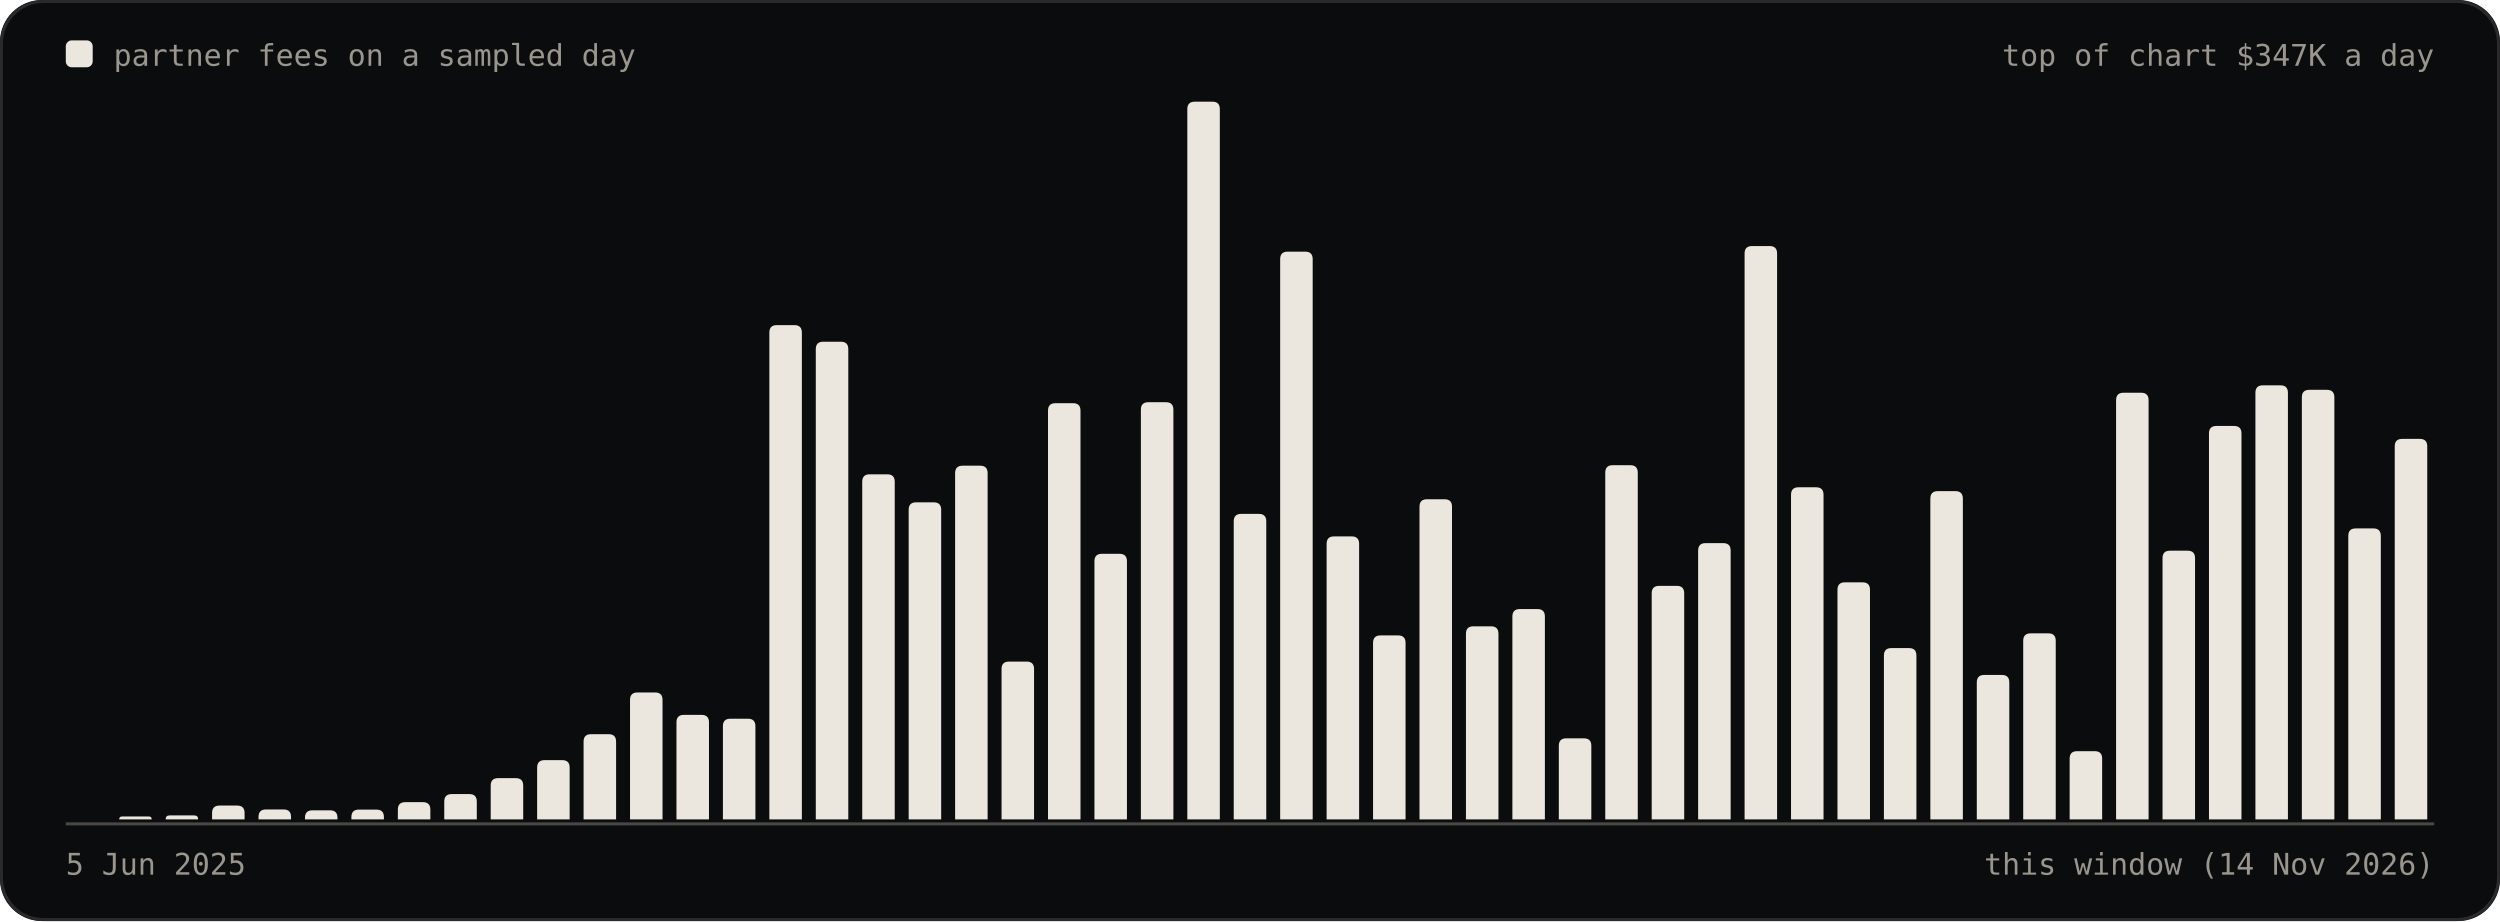
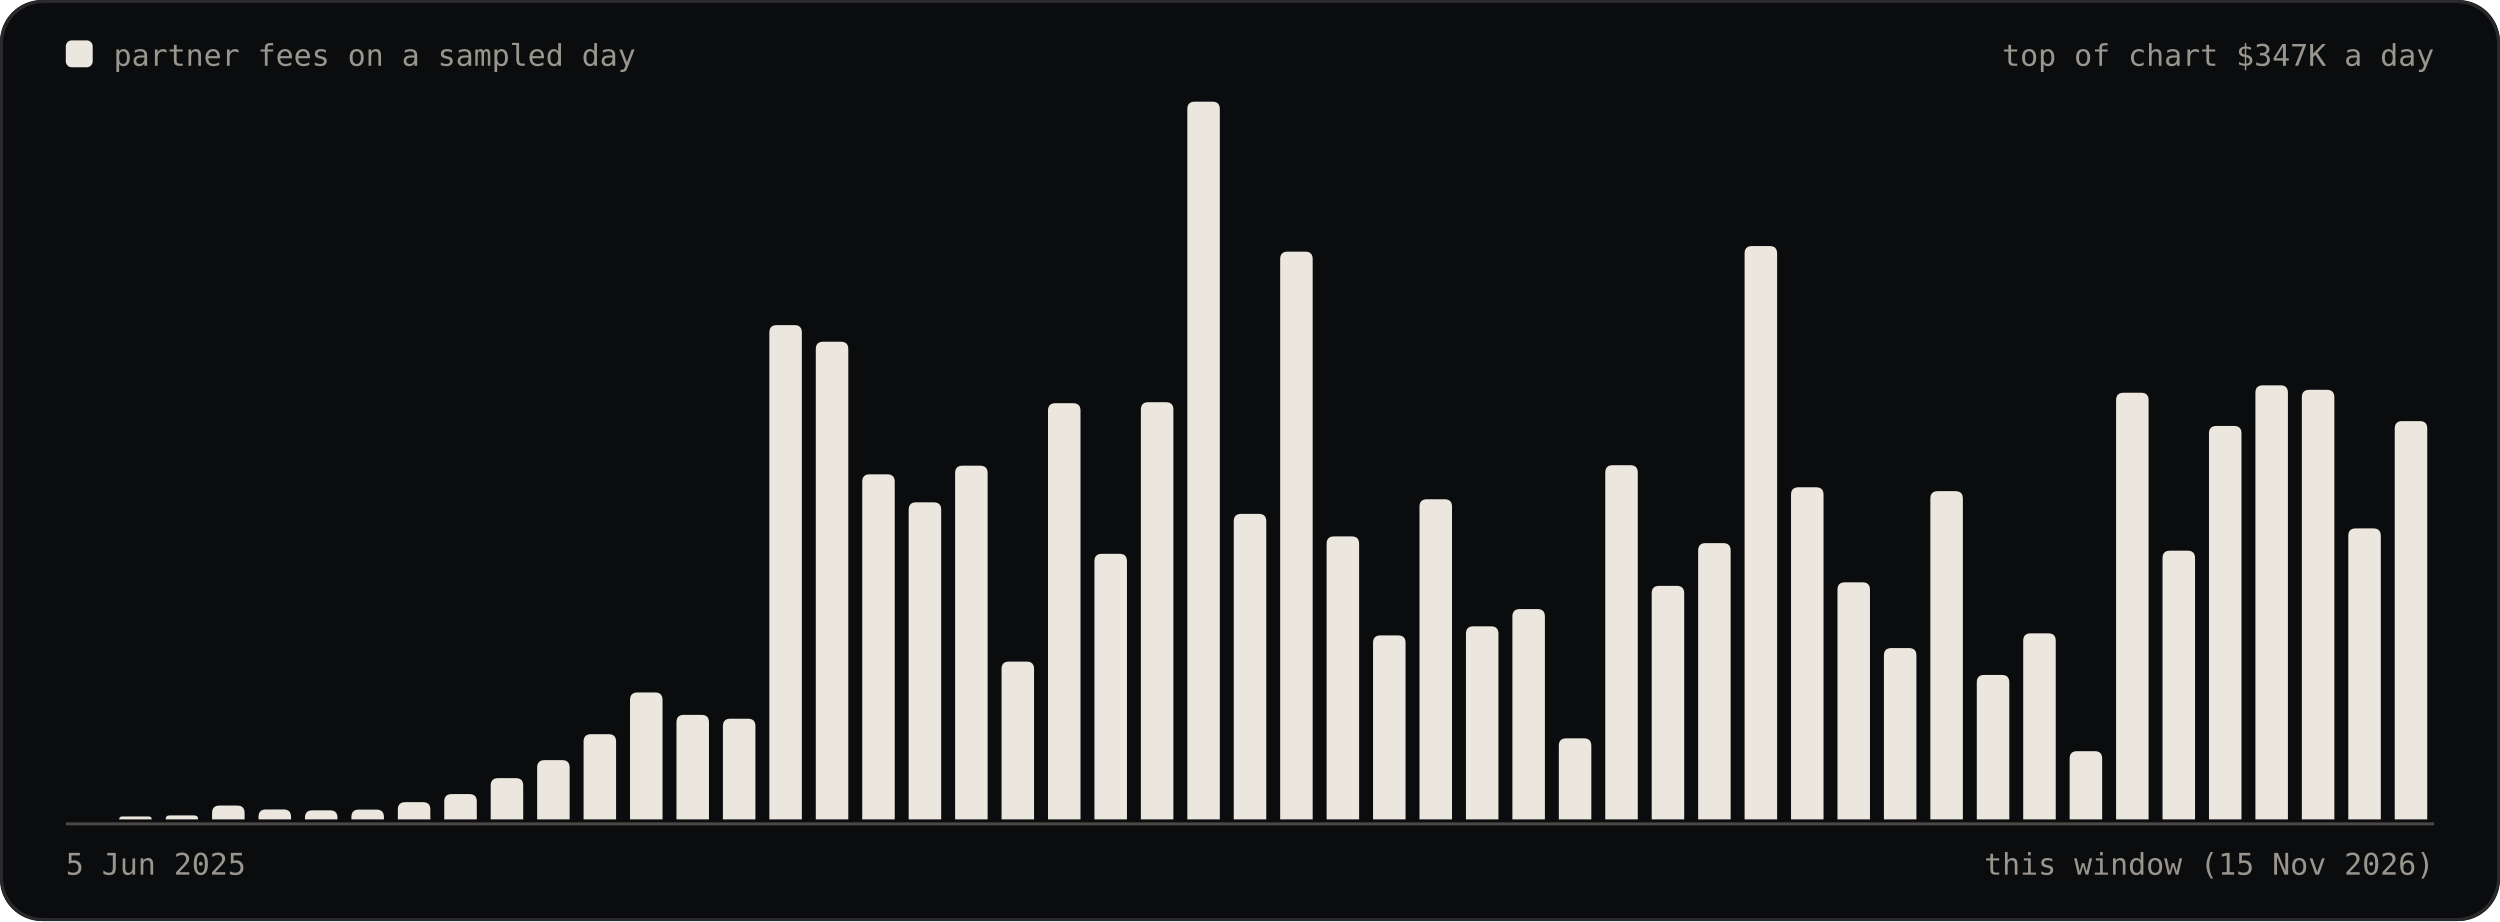
<svg xmlns="http://www.w3.org/2000/svg" viewBox="0 0 836 308" width="836" height="308" font-family="'JetBrains Mono', ui-monospace, SFMono-Regular, Menlo, Consolas, monospace" font-size="9">
  <rect width="836" height="308" rx="14" fill="#0b0c0e" />
  <rect x="0.5" y="0.5" width="835" height="307" rx="14" fill="none" stroke="#2a2a2c" />
  <rect x="22.0" y="13.5" width="9" height="9" rx="2" fill="#ece7de" />
  <text x="38.0" y="22.0" fill="#9a968e" font-size="10" text-anchor="start">partner fees on a sampled day</text>
  <text x="814.0" y="22.0" fill="#9a968e" font-size="10" text-anchor="end">top of chart $347K a day</text>
  <path d="M39.86 274.00 V274.00 Q39.86 273.03 40.83 273.03 H49.76 Q50.73 273.03 50.73 274.00 V274.00 Z" fill="#ece7de" />
  <path d="M55.39 274.00 V274.00 Q55.39 272.68 56.70 272.68 H64.94 Q66.26 272.68 66.26 274.00 V274.00 Z" fill="#ece7de" />
  <path d="M70.92 274.00 V271.88 Q70.92 269.38 73.42 269.38 H79.29 Q81.79 269.38 81.79 271.88 V274.00 Z" fill="#ece7de" />
  <path d="M86.45 274.00 V273.18 Q86.45 270.68 88.95 270.68 H94.82 Q97.32 270.68 97.32 273.18 V274.00 Z" fill="#ece7de" />
  <path d="M101.98 274.00 V273.47 Q101.98 270.97 104.48 270.97 H110.35 Q112.85 270.97 112.85 273.47 V274.00 Z" fill="#ece7de" />
  <path d="M117.51 274.00 V273.23 Q117.51 270.73 120.01 270.73 H125.88 Q128.38 270.73 128.38 273.23 V274.00 Z" fill="#ece7de" />
  <path d="M133.04 274.00 V270.74 Q133.04 268.24 135.54 268.24 H141.41 Q143.91 268.24 143.91 270.74 V274.00 Z" fill="#ece7de" />
  <path d="M148.56 274.00 V268.04 Q148.56 265.54 151.06 265.54 H156.94 Q159.44 265.54 159.44 268.04 V274.00 Z" fill="#ece7de" />
  <path d="M164.09 274.00 V262.71 Q164.09 260.21 166.59 260.21 H172.46 Q174.96 260.21 174.96 262.71 V274.00 Z" fill="#ece7de" />
  <path d="M179.62 274.00 V256.69 Q179.62 254.19 182.12 254.19 H187.99 Q190.49 254.19 190.49 256.69 V274.00 Z" fill="#ece7de" />
  <path d="M195.15 274.00 V248.01 Q195.15 245.51 197.65 245.51 H203.52 Q206.02 245.51 206.02 248.01 V274.00 Z" fill="#ece7de" />
  <path d="M210.68 274.00 V234.06 Q210.68 231.56 213.18 231.56 H219.05 Q221.55 231.56 221.55 234.06 V274.00 Z" fill="#ece7de" />
  <path d="M226.21 274.00 V241.55 Q226.21 239.05 228.71 239.05 H234.58 Q237.08 239.05 237.08 241.55 V274.00 Z" fill="#ece7de" />
  <path d="M241.74 274.00 V242.84 Q241.74 240.34 244.24 240.34 H250.11 Q252.61 240.34 252.61 242.84 V274.00 Z" fill="#ece7de" />
  <path d="M257.27 274.00 V111.22 Q257.27 108.72 259.77 108.72 H265.64 Q268.14 108.72 268.14 111.22 V274.00 Z" fill="#ece7de" />
  <path d="M272.80 274.00 V116.77 Q272.80 114.27 275.30 114.27 H281.17 Q283.67 114.27 283.67 116.77 V274.00 Z" fill="#ece7de" />
  <path d="M288.33 274.00 V161.11 Q288.33 158.61 290.83 158.61 H296.70 Q299.20 158.61 299.20 161.11 V274.00 Z" fill="#ece7de" />
  <path d="M303.86 274.00 V170.48 Q303.86 167.98 306.36 167.98 H312.23 Q314.73 167.98 314.73 170.48 V274.00 Z" fill="#ece7de" />
  <path d="M319.39 274.00 V158.23 Q319.39 155.73 321.89 155.73 H327.76 Q330.26 155.73 330.26 158.23 V274.00 Z" fill="#ece7de" />
  <path d="M334.92 274.00 V223.73 Q334.92 221.23 337.42 221.23 H343.29 Q345.79 221.23 345.79 223.73 V274.00 Z" fill="#ece7de" />
  <path d="M350.45 274.00 V137.33 Q350.45 134.83 352.95 134.83 H358.82 Q361.32 134.83 361.32 137.33 V274.00 Z" fill="#ece7de" />
  <path d="M365.98 274.00 V187.69 Q365.98 185.19 368.48 185.19 H374.35 Q376.85 185.19 376.85 187.69 V274.00 Z" fill="#ece7de" />
  <path d="M381.51 274.00 V137.00 Q381.51 134.50 384.01 134.50 H389.88 Q392.38 134.50 392.38 137.00 V274.00 Z" fill="#ece7de" />
  <path d="M397.04 274.00 V36.50 Q397.04 34.00 399.54 34.00 H405.41 Q407.91 34.00 407.91 36.50 V274.00 Z" fill="#ece7de" />
  <path d="M412.56 274.00 V174.34 Q412.56 171.84 415.06 171.84 H420.94 Q423.44 171.84 423.44 174.34 V274.00 Z" fill="#ece7de" />
  <path d="M428.09 274.00 V86.65 Q428.09 84.15 430.59 84.15 H436.46 Q438.96 84.15 438.96 86.65 V274.00 Z" fill="#ece7de" />
  <path d="M443.62 274.00 V181.87 Q443.62 179.37 446.12 179.37 H451.99 Q454.49 179.37 454.49 181.87 V274.00 Z" fill="#ece7de" />
  <path d="M459.15 274.00 V214.98 Q459.15 212.48 461.65 212.48 H467.52 Q470.02 212.48 470.02 214.98 V274.00 Z" fill="#ece7de" />
  <path d="M474.68 274.00 V169.45 Q474.68 166.95 477.18 166.95 H483.05 Q485.55 166.95 485.55 169.45 V274.00 Z" fill="#ece7de" />
  <path d="M490.21 274.00 V211.94 Q490.21 209.44 492.71 209.44 H498.58 Q501.08 209.44 501.08 211.94 V274.00 Z" fill="#ece7de" />
  <path d="M505.74 274.00 V206.17 Q505.74 203.67 508.24 203.67 H514.11 Q516.61 203.67 516.61 206.17 V274.00 Z" fill="#ece7de" />
  <path d="M521.27 274.00 V249.40 Q521.27 246.90 523.77 246.90 H529.64 Q532.14 246.90 532.14 249.40 V274.00 Z" fill="#ece7de" />
  <path d="M536.80 274.00 V158.06 Q536.80 155.56 539.30 155.56 H545.17 Q547.67 155.56 547.67 158.06 V274.00 Z" fill="#ece7de" />
  <path d="M552.33 274.00 V198.41 Q552.33 195.91 554.83 195.91 H560.70 Q563.20 195.91 563.20 198.41 V274.00 Z" fill="#ece7de" />
  <path d="M567.86 274.00 V184.12 Q567.86 181.62 570.36 181.62 H576.23 Q578.73 181.62 578.73 184.12 V274.00 Z" fill="#ece7de" />
  <path d="M583.39 274.00 V84.78 Q583.39 82.28 585.89 82.28 H591.76 Q594.26 82.28 594.26 84.78 V274.00 Z" fill="#ece7de" />
  <path d="M598.92 274.00 V165.45 Q598.92 162.95 601.42 162.95 H607.29 Q609.79 162.95 609.79 165.45 V274.00 Z" fill="#ece7de" />
  <path d="M614.45 274.00 V197.23 Q614.45 194.73 616.95 194.73 H622.82 Q625.32 194.73 625.32 197.23 V274.00 Z" fill="#ece7de" />
  <path d="M629.98 274.00 V219.22 Q629.98 216.72 632.48 216.72 H638.35 Q640.85 216.72 640.85 219.22 V274.00 Z" fill="#ece7de" />
  <path d="M645.51 274.00 V166.74 Q645.51 164.24 648.01 164.24 H653.88 Q656.38 164.24 656.38 166.74 V274.00 Z" fill="#ece7de" />
  <path d="M661.04 274.00 V228.20 Q661.04 225.70 663.54 225.70 H669.41 Q671.91 225.70 671.91 228.20 V274.00 Z" fill="#ece7de" />
  <path d="M676.56 274.00 V214.29 Q676.56 211.79 679.06 211.79 H684.94 Q687.44 211.79 687.44 214.29 V274.00 Z" fill="#ece7de" />
  <path d="M692.09 274.00 V253.69 Q692.09 251.19 694.59 251.19 H700.46 Q702.96 251.19 702.96 253.69 V274.00 Z" fill="#ece7de" />
  <path d="M707.62 274.00 V133.83 Q707.62 131.33 710.12 131.33 H715.99 Q718.49 131.33 718.49 133.83 V274.00 Z" fill="#ece7de" />
  <path d="M723.15 274.00 V186.65 Q723.15 184.15 725.65 184.15 H731.52 Q734.02 184.15 734.02 186.65 V274.00 Z" fill="#ece7de" />
  <path d="M738.68 274.00 V144.94 Q738.68 142.44 741.18 142.44 H747.05 Q749.55 142.44 749.55 144.94 V274.00 Z" fill="#ece7de" />
  <path d="M754.21 274.00 V131.35 Q754.21 128.85 756.71 128.85 H762.58 Q765.08 128.85 765.08 131.35 V274.00 Z" fill="#ece7de" />
  <path d="M769.74 274.00 V132.86 Q769.74 130.36 772.24 130.36 H778.11 Q780.61 130.36 780.61 132.86 V274.00 Z" fill="#ece7de" />
  <path d="M785.27 274.00 V179.20 Q785.27 176.70 787.77 176.70 H793.64 Q796.14 176.70 796.14 179.20 V274.00 Z" fill="#ece7de" />
-   <path d="M800.80 274.00 V149.26 Q800.80 146.76 803.30 146.76 H809.17 Q811.67 146.76 811.67 149.26 V274.00 Z" fill="#ece7de" />
+   <path d="M800.80 274.00 V143.32 Q800.80 140.82 803.30 140.82 H809.17 Q811.67 140.82 811.67 143.32 V274.00 Z" fill="#ece7de" />
  <line x1="22" x2="814.0" y1="275.5" y2="275.5" stroke="#4a4844" />
  <text x="22.0" y="292.5" fill="#9a968e" font-size="10" text-anchor="start">5 Jun 2025</text>
-   <text x="814.0" y="292.5" fill="#9a968e" font-size="10" text-anchor="end">this window (14 Nov 2026)</text>
+   <text x="814.0" y="292.5" fill="#9a968e" font-size="10" text-anchor="end">this window (15 Nov 2026)</text>
</svg>
